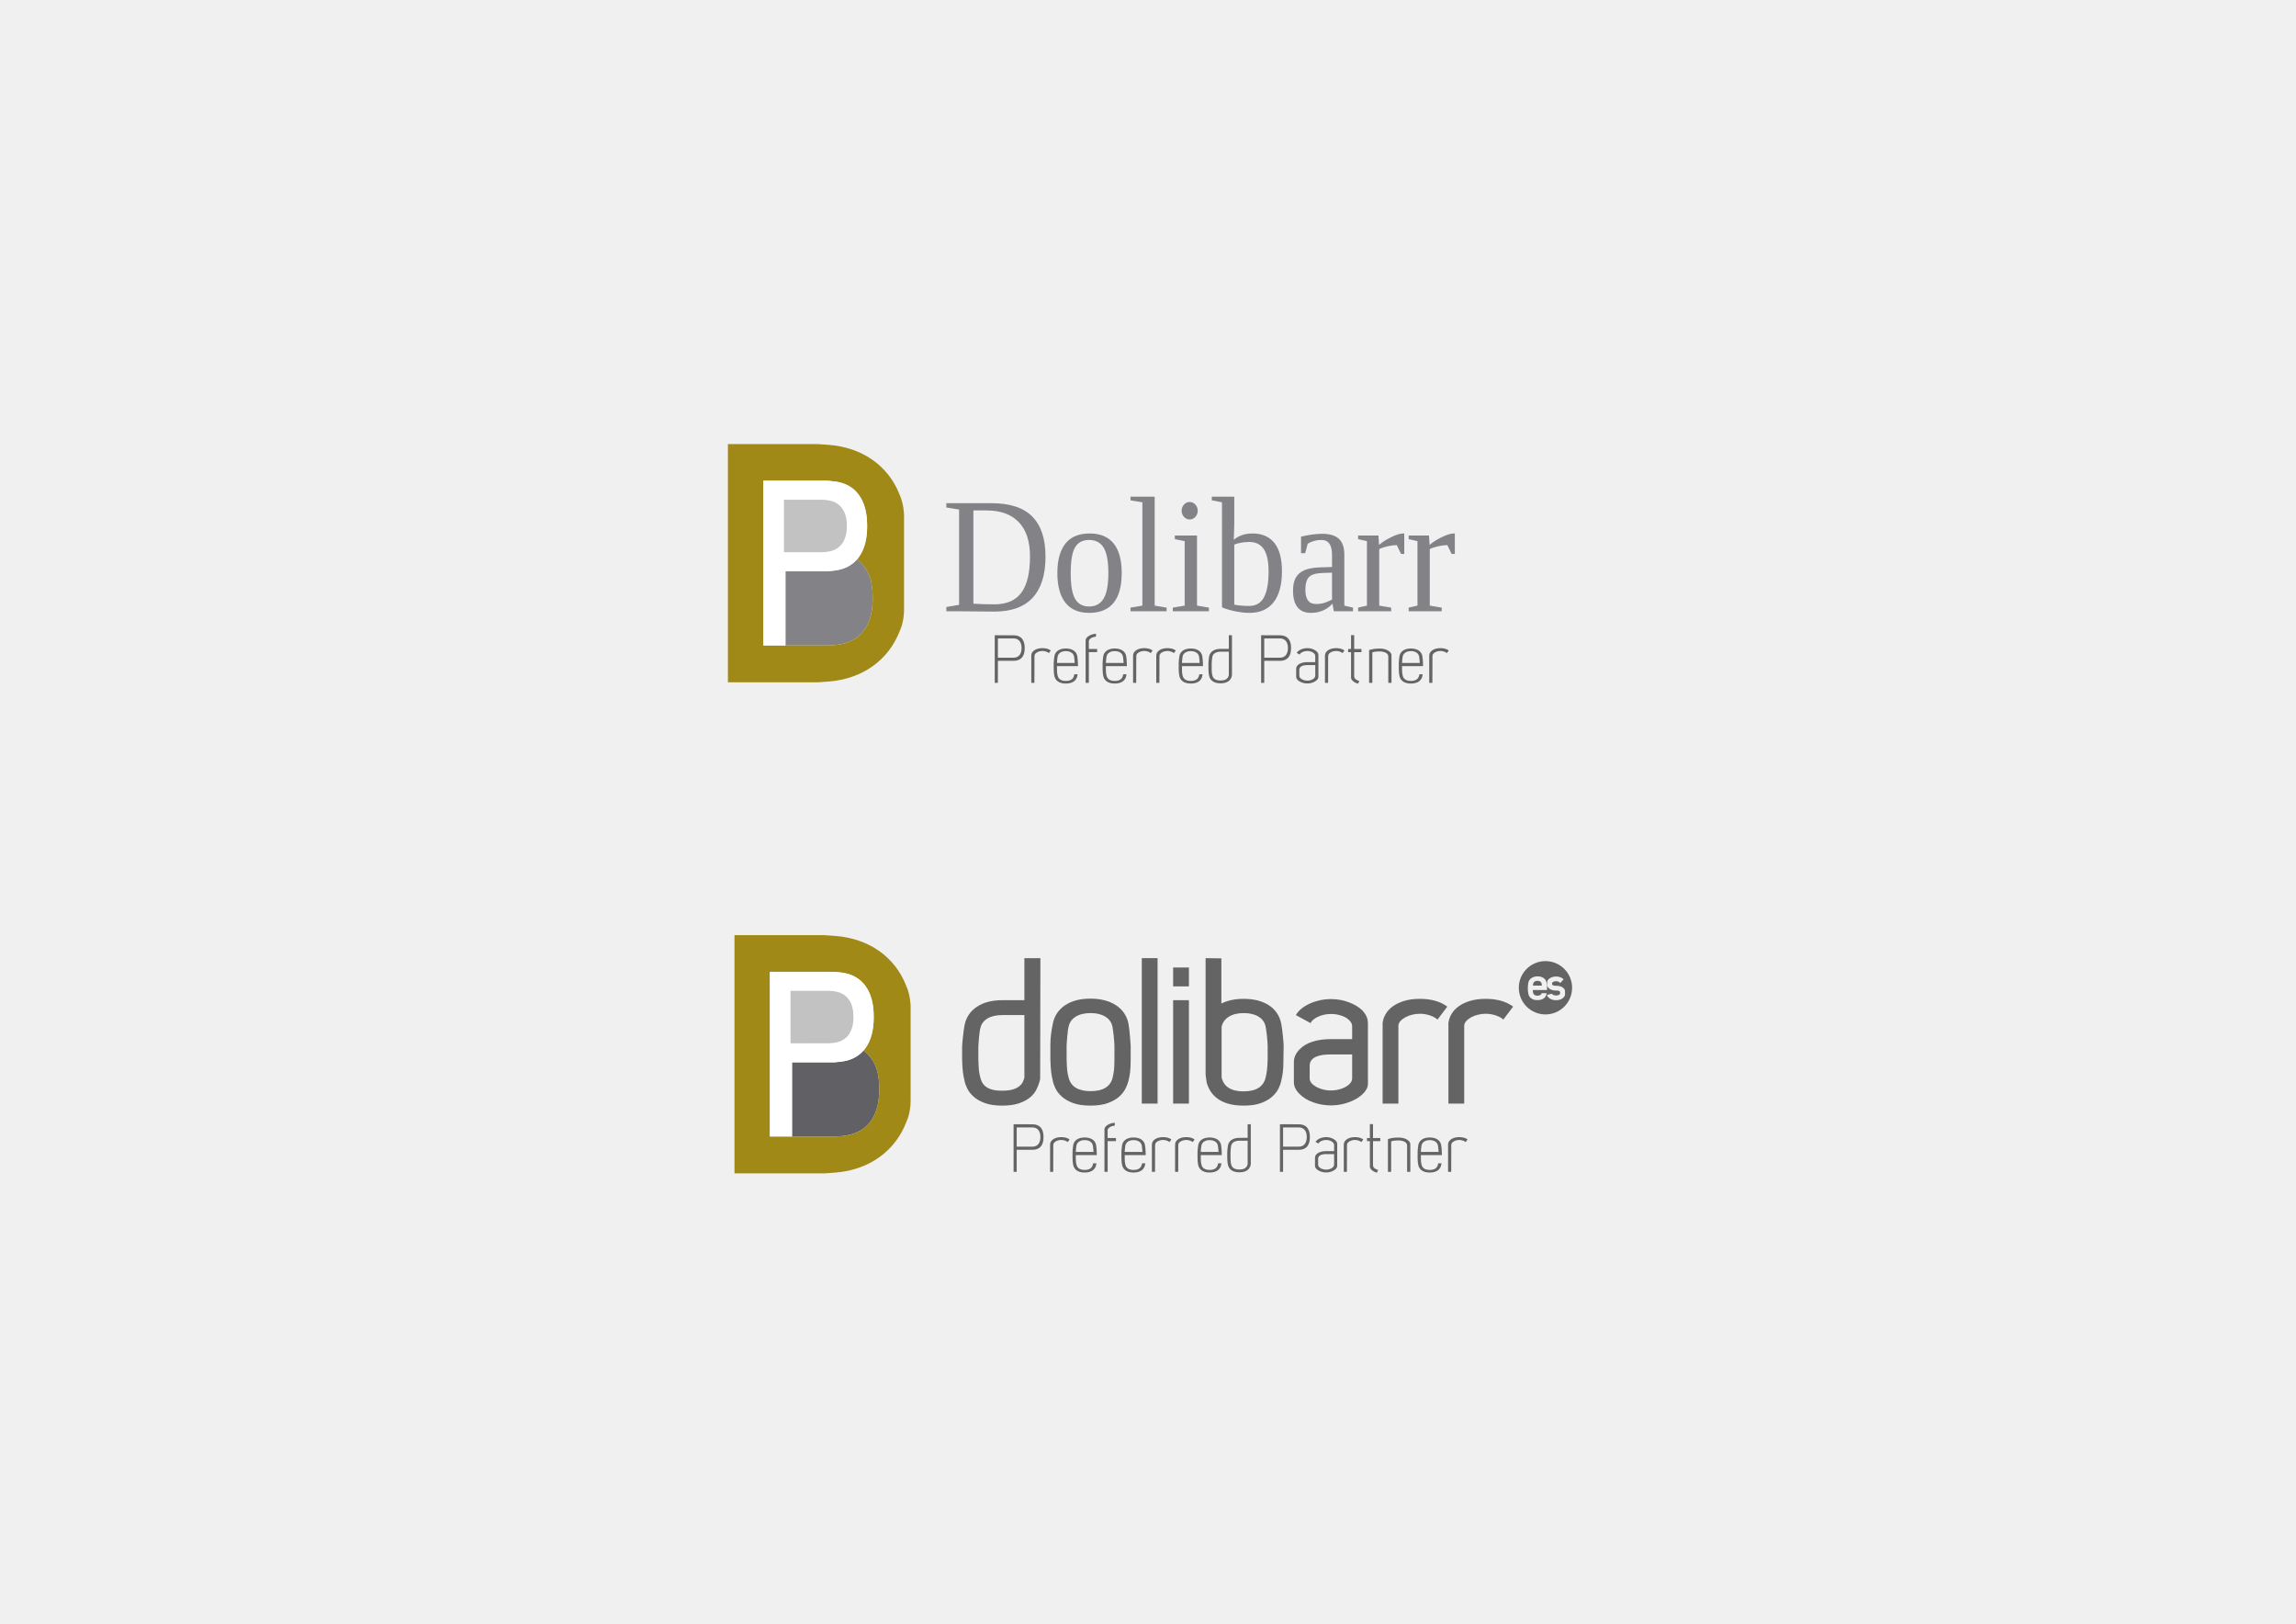
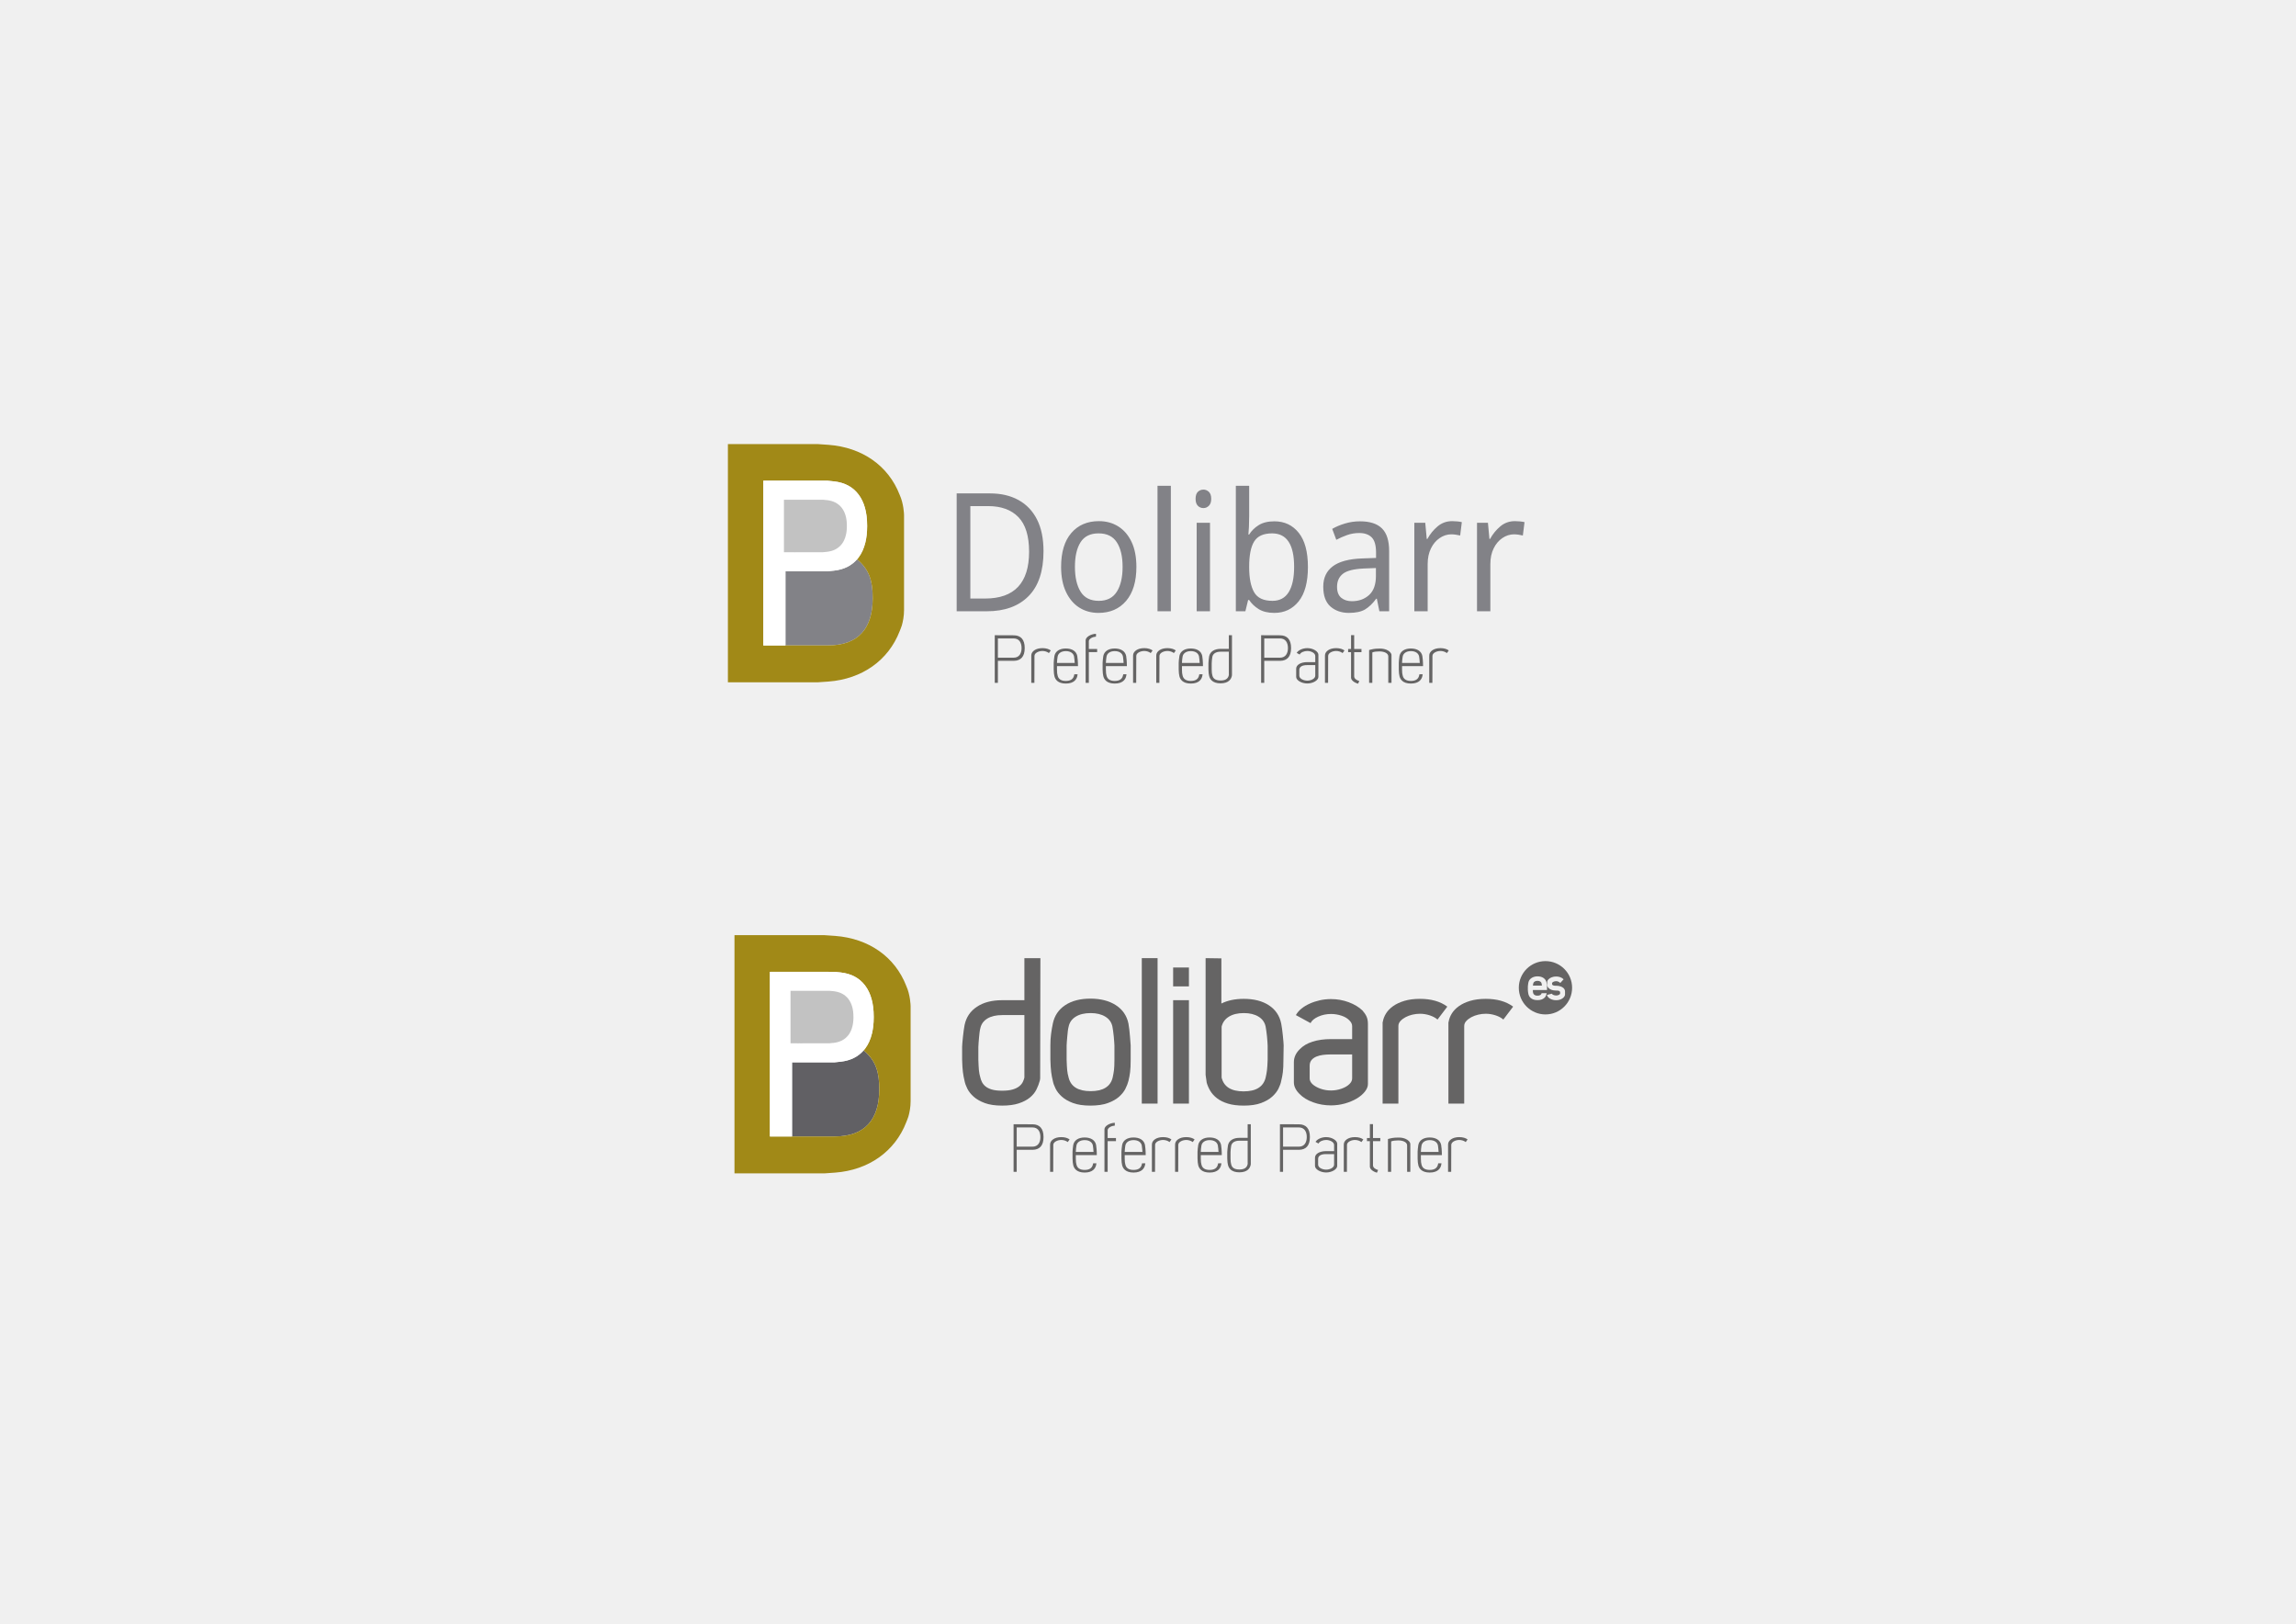
<svg xmlns="http://www.w3.org/2000/svg" version="1.1" id="Capa_1" x="0px" y="0px" width="1052.362" height="744.094" viewBox="0 0 1052.362 744.094" enable-background="new 0 0 841.89 595.28" xml:space="preserve">
  <defs id="defs3181">
    <linearGradient id="linearGradient3953">
      <stop style="stop-color:#0b5b85;stop-opacity:1;" offset="0" id="stop3955" />
      <stop style="stop-color:#0b5b85;stop-opacity:0.627;" offset="1" id="stop3957" />
    </linearGradient>
  </defs>
  <g id="g3105" transform="translate(0,148.8145)">
    <g transform="translate(106.7362,40.62062)" id="g2988">
      <path id="path2990" d="m 366.584,337.487 h -7.315 v 10.087 h -1.437 v -21.812 l 8.751,0.034 c 3.173,0.033 4.977,1.937 4.977,5.778 v 0.134 c 10e-4,3.842 -1.802,5.745 -4.976,5.779 z m 3.541,-5.879 c 0,-2.405 -1.069,-4.376 -3.641,-4.376 h -7.215 v 8.818 h 7.215 c 2.572,0 3.641,-1.971 3.641,-4.376 v -0.066 z" style="fill:#656464" />
      <path id="path2992" d="m 382.651,333.946 c -0.735,-0.602 -1.904,-0.969 -2.939,-0.969 -1.737,0 -3.674,0.902 -3.674,2.271 l -0.033,12.325 h -1.437 v -12.191 c 0,-0.234 0,-0.435 0.034,-0.701 0.2,-1.47 1.904,-3.007 5.11,-3.007 1.67,0 2.973,0.435 3.808,1.069 l -0.869,1.203 z" style="fill:#656464" />
      <path id="path2994" d="m 386.359,339.925 c 0,0.435 0,0.902 0,1.57 0,1.437 0.1,2.004 0.3,2.772 0.368,1.604 1.637,2.438 3.741,2.438 h 0.033 c 2.104,0 3.374,-0.835 3.741,-2.438 0.066,-0.2 0.1,-0.401 0.133,-0.602 h 1.503 c -0.033,0.301 -0.1,0.602 -0.167,0.902 -0.3,1.303 -1.403,3.34 -5.244,3.34 -3.808,0 -4.877,-2.037 -5.211,-3.34 -0.2,-0.869 -0.3,-1.57 -0.334,-3.106 v -0.501 c 0,-1.136 0,-1.57 0,-2.572 0,-0.367 0.167,-2.338 0.334,-3.173 0.468,-2.205 2.472,-3.374 5.211,-3.374 2.772,0 4.776,1.169 5.244,3.374 0.167,0.835 0.301,2.806 0.301,3.173 0.034,0.568 0.034,1.002 0.034,1.536 h -9.619 z m 8.117,-1.536 c -0.033,-0.468 -0.167,-2.271 -0.3,-2.906 -0.301,-1.469 -1.67,-2.438 -3.741,-2.438 h -0.033 c -2.071,0 -3.44,0.969 -3.741,2.438 -0.133,0.635 -0.3,2.271 -0.3,2.906 v 0.067 h 8.116 v -0.067 z" style="fill:#656464" />
      <path id="path2996" d="m 400.956,333.512 v 14.062 h -1.47 v -19.473 c 0,-1.437 2.205,-2.873 4.743,-3.007 v 1.303 c -1.47,0.101 -3.04,0.868 -3.273,1.971 v 3.708 h 3.808 v 1.436 h -3.808 z" style="fill:#656464" />
      <path id="path2998" d="m 408.772,339.925 c 0,0.435 0,0.902 0,1.57 0,1.437 0.1,2.004 0.3,2.772 0.368,1.604 1.637,2.438 3.741,2.438 h 0.033 c 2.104,0 3.374,-0.835 3.741,-2.438 0.066,-0.2 0.1,-0.401 0.133,-0.602 h 1.503 c -0.034,0.301 -0.101,0.602 -0.167,0.902 -0.3,1.303 -1.403,3.34 -5.244,3.34 -3.808,0 -4.877,-2.037 -5.211,-3.34 -0.2,-0.869 -0.3,-1.57 -0.334,-3.106 v -0.501 c 0,-1.136 0,-1.57 0,-2.572 0,-0.367 0.167,-2.338 0.334,-3.173 0.468,-2.205 2.472,-3.374 5.211,-3.374 2.772,0 4.776,1.169 5.244,3.374 0.167,0.835 0.301,2.806 0.301,3.173 0.034,0.568 0.034,1.002 0.034,1.536 h -9.619 z m 8.116,-1.536 c -0.033,-0.468 -0.167,-2.271 -0.3,-2.906 -0.301,-1.469 -1.67,-2.438 -3.741,-2.438 h -0.033 c -2.071,0 -3.44,0.969 -3.741,2.438 -0.133,0.635 -0.3,2.271 -0.3,2.906 v 0.067 h 8.116 v -0.067 z" style="fill:#656464" />
      <path id="path3000" d="m 429.314,333.946 c -0.735,-0.602 -1.904,-0.969 -2.939,-0.969 -1.737,0 -3.674,0.902 -3.674,2.271 l -0.034,12.325 h -1.436 v -12.191 c 0,-0.234 0,-0.435 0.034,-0.701 0.2,-1.47 1.903,-3.007 5.11,-3.007 1.67,0 2.973,0.435 3.808,1.069 l -0.869,1.203 z" style="fill:#656464" />
      <path id="path3002" d="m 439.937,333.946 c -0.734,-0.602 -1.903,-0.969 -2.939,-0.969 -1.736,0 -3.674,0.902 -3.674,2.271 l -0.033,12.325 h -1.437 v -12.191 c 0,-0.234 0,-0.435 0.033,-0.701 0.201,-1.47 1.904,-3.007 5.11,-3.007 1.671,0 2.974,0.435 3.809,1.069 l -0.869,1.203 z" style="fill:#656464" />
      <path id="path3004" d="m 443.644,339.925 c 0,0.435 0,0.902 0,1.57 0,1.437 0.101,2.004 0.301,2.772 0.367,1.604 1.637,2.438 3.741,2.438 h 0.033 c 2.104,0 3.374,-0.835 3.741,-2.438 0.066,-0.2 0.1,-0.401 0.134,-0.602 h 1.503 c -0.033,0.301 -0.101,0.602 -0.167,0.902 -0.301,1.303 -1.403,3.34 -5.244,3.34 -3.808,0 -4.877,-2.037 -5.211,-3.34 -0.2,-0.869 -0.301,-1.57 -0.334,-3.106 v -0.501 c 0,-1.136 0,-1.57 0,-2.572 0,-0.367 0.167,-2.338 0.334,-3.173 0.468,-2.205 2.472,-3.374 5.211,-3.374 2.772,0 4.776,1.169 5.244,3.374 0.167,0.835 0.301,2.806 0.301,3.173 0.033,0.568 0.033,1.002 0.033,1.536 h -9.62 z m 8.117,-1.536 c -0.034,-0.468 -0.167,-2.271 -0.301,-2.906 -0.301,-1.469 -1.67,-2.438 -3.741,-2.438 h -0.033 c -2.071,0 -3.44,0.969 -3.741,2.438 -0.134,0.635 -0.301,2.271 -0.301,2.906 v 0.067 h 8.117 v -0.067 z" style="fill:#656464" />
      <path id="path3006" d="m 466.559,343.633 c 0,0.301 0,0.534 -0.067,0.835 -0.3,1.303 -1.336,3.34 -5.177,3.34 -3.808,0 -4.877,-2.037 -5.211,-3.34 -0.2,-0.868 -0.301,-1.569 -0.334,-3.106 v -0.501 c 0,-1.136 0,-1.303 0,-2.305 0,-0.367 0.167,-2.305 0.334,-3.173 0.468,-2.171 2.472,-3.374 5.211,-3.374 h 3.808 v -6.246 h 1.437 v 17.87 z m -1.437,0 v -10.321 h -3.808 c -2.071,0 -3.44,0.869 -3.741,2.338 -0.134,0.635 -0.301,2.306 -0.301,2.939 0,1.036 0,1.37 0,2.806 0,1.437 0.101,2.005 0.301,2.772 0.367,1.604 1.637,2.339 3.741,2.339 h 0.033 c 2.104,0 3.374,-0.735 3.741,-2.339 0.033,-0.167 0.033,-0.334 0.066,-0.534 h -0.032 z" style="fill:#656464" />
      <path id="path3008" d="m 488.671,337.487 h -7.314 v 10.087 h -1.437 v -21.812 l 8.751,0.034 c 3.174,0.033 4.978,1.937 4.978,5.778 v 0.134 c -10e-4,3.842 -1.804,5.745 -4.978,5.779 z m 3.541,-5.879 c 0,-2.405 -1.069,-4.376 -3.641,-4.376 h -7.215 v 8.818 h 7.215 c 2.571,0 3.641,-1.971 3.641,-4.376 v -0.066 z" style="fill:#656464" />
      <path id="path3010" d="m 501.097,347.875 c -2.705,0 -5.11,-1.503 -5.11,-3.006 v -3.774 c 0,-1.671 1.971,-3.007 5.11,-3.007 h 3.641 v -2.806 c 0,-1.369 -1.937,-2.305 -3.641,-2.305 -1.437,0 -3.039,0.635 -3.507,1.637 l -1.369,-0.768 c 0.701,-1.17 2.672,-2.172 4.876,-2.172 2.672,0 5.077,1.537 5.077,3.04 v 10.154 c 0,1.504 -2.405,3.007 -5.077,3.007 z m 3.64,-8.417 h -3.774 c -2.07,0 -3.54,0.668 -3.54,2.204 v 2.639 c 0,1.369 1.938,2.271 3.674,2.271 1.704,0 3.641,-0.902 3.641,-2.271 v -4.843 z" style="fill:#656464" />
      <path id="path3012" d="m 517.264,333.946 c -0.734,-0.602 -1.903,-0.969 -2.939,-0.969 -1.736,0 -3.674,0.902 -3.674,2.271 l -0.033,12.325 h -1.437 v -12.191 c 0,-0.234 0,-0.435 0.033,-0.701 0.201,-1.47 1.904,-3.007 5.11,-3.007 1.671,0 2.974,0.435 3.809,1.069 l -0.869,1.203 z" style="fill:#656464" />
      <path id="path3014" d="m 522.575,333.512 v 11.09 c 0,1.035 1.069,1.804 2.338,2.138 l -0.534,1.235 c -1.837,-0.501 -3.24,-1.637 -3.24,-2.771 v -11.691 h -1.336 v -1.436 h 1.336 v -6.347 h 1.437 v 6.347 h 3.34 v 1.436 h -3.341 z" style="fill:#656464" />
      <path id="path3016" d="m 539.678,347.574 h -1.47 c 0,-12.158 0,-12.125 0,-12.125 0,-1.369 -1.737,-2.271 -4.108,-2.271 -1.136,0 -2.506,0.134 -3.207,0.468 v 13.896 c 0,0.033 0,0.033 0,0.033 h -1.47 c 0,-6.246 0,-15.03 0,-15.03 1.336,-0.334 2.171,-0.668 4.91,-0.668 1.202,0 2.204,0.2 3.04,0.534 1.369,0.567 2.305,1.536 2.305,2.472 v 12.691 z" style="fill:#656464" />
      <path id="path3018" d="m 544.521,339.925 c 0,0.435 0,0.902 0,1.57 0,1.437 0.101,2.004 0.301,2.772 0.367,1.604 1.637,2.438 3.741,2.438 h 0.033 c 2.104,0 3.374,-0.835 3.741,-2.438 0.066,-0.2 0.1,-0.401 0.134,-0.602 h 1.503 c -0.033,0.301 -0.101,0.602 -0.167,0.902 -0.301,1.303 -1.403,3.34 -5.244,3.34 -3.808,0 -4.877,-2.037 -5.211,-3.34 -0.2,-0.869 -0.301,-1.57 -0.334,-3.106 v -0.501 c 0,-1.136 0,-1.57 0,-2.572 0,-0.367 0.167,-2.338 0.334,-3.173 0.468,-2.205 2.472,-3.374 5.211,-3.374 2.772,0 4.776,1.169 5.244,3.374 0.167,0.835 0.301,2.806 0.301,3.173 0.033,0.568 0.033,1.002 0.033,1.536 h -9.62 z m 8.117,-1.536 c -0.034,-0.468 -0.167,-2.271 -0.301,-2.906 -0.301,-1.469 -1.67,-2.438 -3.741,-2.438 h -0.033 c -2.071,0 -3.44,0.969 -3.741,2.438 -0.134,0.635 -0.301,2.271 -0.301,2.906 v 0.067 h 8.117 v -0.067 z" style="fill:#656464" />
      <path id="path3020" d="m 565.063,333.946 c -0.734,-0.602 -1.903,-0.969 -2.939,-0.969 -1.736,0 -3.674,0.902 -3.674,2.271 l -0.033,12.325 h -1.437 v -12.191 c 0,-0.234 0,-0.435 0.033,-0.701 0.201,-1.47 1.904,-3.007 5.11,-3.007 1.671,0 2.974,0.435 3.809,1.069 l -0.869,1.203 z" style="fill:#656464" />
    </g>
    <path id="path3022" d="m 379.311,296.509 h -26.099 v 0.027 h 26.702 c -0.203,-0.005 -0.399,-0.027 -0.603,-0.027 z" style="fill:none" />
    <rect id="rect3024" height="0.087" width="6.489" y="371.914" x="353.212" style="fill:none" />
    <path id="path3026" d="m 403.011,350.382 c 0,-7.593 -1.342,-12.96 -7.162,-17.847 -2.56,2.956 -6.053,4.693 -10.509,5.187 l -2.935,0.307 h -19.38 v 33.886 l 0,0 v 0.087 h 19.522 c 13.991,-10e-4 20.464,-7.859 20.464,-21.62 z" style="fill:#616064;fill-opacity:1" />
    <path id="path3028" d="m 415.37,302.981 c -5.18,-13.372 -17.217,-21.734 -32.593,-22.9 l -4.846,-0.334 h -41.284 v 109.153 h 41.284 l 4.846,-0.34 c 15.376,-1.172 27.413,-9.692 32.593,-23.07 0.339,-0.832 0.673,-1.665 1.007,-2.678 0.499,-1.826 1.002,-4.17 1.002,-7.015 v -43.293 -0.17 c 10e-4,-0.492 -0.169,-5.344 -2.009,-9.353 z m -62.487,68.933 v -75.378 h 0.329 v -0.027 h 26.099 c 0.204,0 0.4,0.022 0.603,0.027 h 2.491 l 2.935,0.301 c 4.874,0.553 8.608,2.558 11.215,6.04 2.602,3.488 3.905,8.206 3.905,14.153 v 0.507 c 0,2.692 -0.281,5.118 -0.814,7.305 -0.645,2.647 -1.666,4.938 -3.091,6.845 -0.223,0.298 -0.466,0.571 -0.706,0.848 5.82,4.886 7.162,10.254 7.162,17.847 0,13.762 -6.473,21.619 -20.464,21.619 h -22.846 -6.818 v -0.087 l 0,0 z" style="fill:#a18917;fill-opacity:1" />
    <path id="path3030" d="m 396.554,302.877 c -2.606,-3.482 -6.341,-5.487 -11.215,-6.04 l -2.935,-0.301 h -2.491 -26.702 -0.329 v 75.473 h 0.329 6.489 3.324 v -33.98 h 19.38 l 2.935,-0.307 c 4.457,-0.493 7.949,-2.231 10.509,-5.187 0.24,-0.277 0.482,-0.55 0.706,-0.848 1.425,-1.907 2.446,-4.198 3.091,-6.845 0.533,-2.187 0.814,-4.612 0.814,-7.305 v -0.507 c 0,-5.947 -1.303,-10.664 -3.905,-14.153 z" style="fill:#ffffff" />
    <g transform="translate(106.7362,40.62062)" id="g3032">
      <g id="g3034">
        <path id="path3036" d="m 370.021,303.267 c 0,0.477 0,0.914 0,1.322 0,0.413 -0.07,0.852 -0.203,1.328 -0.341,1.292 -0.852,2.617 -1.527,3.976 -0.682,1.36 -1.684,2.584 -3.009,3.669 -1.324,1.087 -3.023,1.968 -5.095,2.652 -2.074,0.677 -4.605,1.017 -7.594,1.017 -3.195,0 -5.843,-0.392 -7.95,-1.172 -2.107,-0.78 -3.804,-1.747 -5.094,-2.908 -1.291,-1.149 -2.262,-2.374 -2.907,-3.666 -0.646,-1.292 -1.07,-2.478 -1.274,-3.567 -0.339,-1.358 -0.596,-2.717 -0.763,-4.077 -0.172,-1.358 -0.292,-3.261 -0.358,-5.706 v -5.812 c 0,-0.269 0.034,-0.83 0.101,-1.676 0.068,-0.852 0.155,-1.766 0.257,-2.754 0.1,-0.986 0.216,-1.991 0.356,-3.006 0.136,-1.021 0.271,-1.87 0.407,-2.549 0.748,-3.601 2.631,-6.407 5.657,-8.408 3.022,-2.004 6.881,-3.009 11.568,-3.009 h 10.194 v -19.265 h 7.338 l -0.104,53.611 z m -7.236,-27.517 h -10.194 c -2.785,0 -5.044,0.525 -6.776,1.58 -1.733,1.054 -2.802,2.53 -3.213,4.433 -0.134,0.476 -0.251,1.106 -0.354,1.886 -0.103,0.78 -0.188,1.596 -0.254,2.445 -0.067,0.852 -0.138,1.665 -0.204,2.442 -0.067,0.786 -0.104,1.413 -0.104,1.887 v 5.813 c 0.07,2.108 0.156,3.701 0.257,4.791 0.102,1.085 0.322,2.207 0.66,3.359 0.139,0.616 0.375,1.279 0.716,1.988 0.338,0.718 0.867,1.377 1.58,1.987 0.713,0.611 1.683,1.109 2.904,1.481 1.224,0.372 2.82,0.559 4.79,0.559 1.972,0 3.584,-0.187 4.841,-0.559 1.257,-0.372 2.259,-0.87 3.008,-1.481 0.748,-0.61 1.29,-1.27 1.632,-1.987 0.338,-0.709 0.575,-1.372 0.713,-1.988 v -1.325 -27.311 z" style="fill:#656464" />
        <path id="path3038" d="m 411.502,296.134 c 0,2.445 -0.085,4.348 -0.257,5.706 -0.17,1.36 -0.425,2.719 -0.763,4.077 -0.272,1.09 -0.731,2.275 -1.375,3.567 -0.647,1.292 -1.618,2.517 -2.908,3.666 -1.29,1.161 -3.006,2.128 -5.145,2.908 -2.141,0.78 -4.811,1.172 -8.002,1.172 -3.195,0 -5.846,-0.392 -7.95,-1.172 -2.107,-0.78 -3.806,-1.747 -5.097,-2.908 -1.291,-1.149 -2.26,-2.374 -2.903,-3.666 -0.647,-1.292 -1.071,-2.478 -1.276,-3.567 -0.341,-1.358 -0.594,-2.717 -0.761,-4.077 -0.172,-1.358 -0.292,-3.261 -0.36,-5.706 v -6.522 c 0,-1.903 0.103,-3.636 0.307,-5.199 0.204,-1.563 0.474,-3.16 0.815,-4.792 0.748,-3.598 2.632,-6.404 5.657,-8.409 3.022,-2.001 6.879,-3.006 11.569,-3.006 4.689,0 8.577,1.005 11.671,3.006 3.091,2.004 5.009,4.811 5.758,8.409 0.134,0.747 0.271,1.681 0.407,2.806 0.135,1.115 0.237,2.207 0.307,3.258 0.065,1.054 0.168,2.36 0.307,3.926 0,0.611 0,1.29 0,2.037 0,0.75 0,1.443 0,2.092 0,0.644 0,1.186 0,1.626 -10e-4,0.445 -10e-4,0.702 -10e-4,0.768 z m -7.441,-6.424 c 0,-0.337 -0.036,-0.898 -0.102,-1.681 -0.068,-0.78 -0.138,-1.61 -0.204,-2.497 -0.068,-0.882 -0.171,-1.73 -0.305,-2.549 -0.138,-0.816 -0.239,-1.462 -0.307,-1.933 -0.408,-1.972 -1.495,-3.502 -3.261,-4.586 -1.768,-1.087 -4.01,-1.634 -6.726,-1.634 -2.79,0 -5.065,0.547 -6.829,1.634 -1.769,1.084 -2.855,2.615 -3.264,4.586 -0.135,0.471 -0.252,1.117 -0.356,1.933 -0.104,0.818 -0.189,1.651 -0.254,2.5 -0.067,0.846 -0.138,1.665 -0.204,2.448 -0.068,0.78 -0.103,1.375 -0.103,1.78 v 6.525 c 0.068,2.108 0.155,3.686 0.254,4.736 0.102,1.055 0.323,2.193 0.663,3.414 1.02,4.148 4.384,6.221 10.092,6.221 5.709,0 9.07,-2.072 10.09,-6.221 0.271,-1.221 0.475,-2.359 0.61,-3.414 0.136,-1.051 0.204,-2.628 0.204,-4.736 v -6.526 z" style="fill:#656464" />
        <path id="path3040" d="m 416.597,316.312 v -66.659 h 7.236 v 66.659 h -7.236 z" style="fill:#656464" />
        <path id="path3042" d="m 430.966,262.599 v -8.66 h 7.239 v 8.66 h -7.239 z m 0,53.713 v -47.395 h 7.239 v 47.395 h -7.239 z" style="fill:#656464" />
        <path id="path3044" d="m 481.52,296.134 c 0,2.445 -0.084,4.348 -0.254,5.706 -0.167,1.36 -0.425,2.719 -0.762,4.077 -0.202,1.09 -0.627,2.275 -1.271,3.567 -0.644,1.292 -1.609,2.517 -2.896,3.666 -1.287,1.161 -2.981,2.128 -5.082,2.908 -2.1,0.78 -4.739,1.172 -7.927,1.172 -2.844,0 -5.265,-0.305 -7.266,-0.918 -1.999,-0.613 -3.658,-1.426 -4.979,-2.447 -1.325,-1.016 -2.354,-2.152 -3.1,-3.412 -0.747,-1.256 -1.289,-2.497 -1.629,-3.724 l -0.506,-3.564 v -53.512 l 7.233,0.107 v 20.688 c 2.845,-1.427 6.265,-2.141 10.259,-2.141 4.669,0 8.513,0.985 11.527,2.957 3.012,1.971 4.891,4.759 5.635,8.356 0.135,0.679 0.271,1.527 0.408,2.546 0.137,1.021 0.252,2.043 0.354,3.062 0.101,1.016 0.186,1.933 0.254,2.751 0.068,0.816 0.104,1.358 0.104,1.632 l -0.102,6.523 z m -7.234,-6.424 c 0,-0.405 -0.038,-1 -0.104,-1.78 -0.068,-0.783 -0.137,-1.602 -0.202,-2.448 -0.068,-0.849 -0.17,-1.681 -0.307,-2.5 -0.137,-0.816 -0.238,-1.462 -0.307,-1.933 -0.405,-1.972 -1.495,-3.502 -3.261,-4.586 -1.77,-1.087 -4.012,-1.634 -6.728,-1.634 -2.787,0 -5.06,0.547 -6.829,1.634 -1.766,1.084 -2.888,2.615 -3.361,4.586 v 23.335 c 1.018,4.214 4.381,6.322 10.089,6.322 5.706,0 9.071,-2.108 10.09,-6.322 0.273,-1.152 0.477,-2.274 0.613,-3.359 0.134,-1.09 0.235,-2.683 0.307,-4.791 v -6.524 z" style="fill:#656464" />
        <path id="path3046" d="m 520.249,307.343 c 0,1.158 -0.474,2.333 -1.427,3.516 -0.947,1.191 -2.201,2.243 -3.756,3.163 -1.562,0.914 -3.354,1.664 -5.389,2.242 -2.029,0.575 -4.165,0.868 -6.401,0.868 -2.843,0 -5.569,-0.477 -8.179,-1.424 -2.61,-0.947 -4.69,-2.237 -6.251,-3.863 -1.692,-1.689 -2.538,-3.453 -2.538,-5.282 v -9.243 c 0,-2.166 0.882,-4.129 2.653,-5.89 1.489,-1.558 3.464,-2.724 5.908,-3.504 2.445,-0.78 5.266,-1.172 8.461,-1.172 h 9.682 v -5.963 c 0,-0.89 -0.411,-1.747 -1.222,-2.565 -0.887,-0.961 -2.108,-1.7 -3.672,-2.212 -1.562,-0.515 -3.156,-0.775 -4.788,-0.775 -2.108,0 -4.063,0.408 -5.862,1.227 -1.802,0.811 -2.971,1.799 -3.516,2.955 l -6.728,-3.669 c 0.613,-1.09 1.462,-2.073 2.547,-2.955 1.087,-0.887 2.344,-1.651 3.771,-2.292 1.421,-0.649 2.965,-1.158 4.624,-1.533 1.656,-0.37 3.368,-0.559 5.126,-0.559 2.842,0 5.553,0.476 8.12,1.424 2.574,0.958 4.671,2.209 6.298,3.773 0.811,0.884 1.438,1.804 1.878,2.751 0.438,0.953 0.66,2.105 0.66,3.463 v 27.519 z M 513.013,293.79 H 502.92 c -1.084,0 -2.174,0.066 -3.258,0.203 -1.09,0.137 -2.092,0.392 -3.01,0.764 -0.917,0.375 -1.664,0.903 -2.242,1.58 -0.577,0.679 -0.865,1.569 -0.865,2.65 v 5.81 c 0,0.885 0.408,1.73 1.222,2.546 0.952,0.885 2.192,1.6 3.724,2.142 1.527,0.542 3.141,0.815 4.841,0.815 1.632,0 3.226,-0.273 4.788,-0.815 1.563,-0.542 2.785,-1.257 3.672,-2.142 0.811,-0.815 1.222,-1.661 1.222,-2.546 V 293.79 z" style="fill:#656464" />
        <path id="path3048" d="m 552.149,277.787 c -0.953,-0.816 -2.157,-1.459 -3.62,-1.936 -1.462,-0.474 -2.938,-0.712 -4.43,-0.712 -1.158,0 -2.311,0.134 -3.466,0.408 -1.156,0.273 -2.213,0.66 -3.16,1.169 -0.953,0.509 -1.733,1.106 -2.344,1.785 -0.613,0.676 -0.92,1.427 -0.92,2.24 v 4.488 31.084 h -7.233 v -35.263 -1.834 c 0,-0.208 0.032,-0.342 0.101,-0.411 0.203,-1.287 0.696,-2.566 1.477,-3.822 0.782,-1.254 1.87,-2.377 3.264,-3.362 1.391,-0.983 3.107,-1.785 5.147,-2.396 2.037,-0.608 4.413,-0.917 7.135,-0.917 5.161,0 9.34,1.191 12.535,3.567 l -4.486,5.912 z" style="fill:#656464" />
        <path id="path3050" d="m 582.316,277.787 c -0.949,-0.816 -2.157,-1.459 -3.619,-1.936 -1.459,-0.474 -2.938,-0.712 -4.431,-0.712 -1.155,0 -2.311,0.134 -3.466,0.408 -1.155,0.273 -2.21,0.66 -3.16,1.169 -0.952,0.509 -1.73,1.106 -2.344,1.785 -0.613,0.676 -0.917,1.427 -0.917,2.24 v 4.488 31.084 h -7.236 v -35.263 -1.834 c 0,-0.208 0.033,-0.342 0.102,-0.411 0.205,-1.287 0.695,-2.566 1.479,-3.822 0.78,-1.254 1.867,-2.377 3.261,-3.362 1.391,-0.983 3.107,-1.785 5.147,-2.396 2.037,-0.608 4.413,-0.917 7.135,-0.917 5.161,0 9.343,1.191 12.535,3.567 l -4.486,5.912 z" style="fill:#656464" />
      </g>
    </g>
    <g transform="translate(106.7362,40.62062)" id="g3052">
      <g id="g3054">
        <path id="path3056" d="m 601.617,251.014 c -6.744,0 -12.212,5.465 -12.212,12.211 0,6.744 5.468,12.223 12.212,12.223 6.746,0 12.214,-5.479 12.214,-12.223 0,-6.746 -5.468,-12.211 -12.214,-12.211 z m 0.509,14.95 c 0,0.058 -0.017,0.123 -0.044,0.181 -0.062,0.257 -0.167,0.542 -0.317,0.865 -0.15,0.323 -0.383,0.624 -0.698,0.895 -0.312,0.279 -0.723,0.518 -1.224,0.707 -0.507,0.184 -1.137,0.276 -1.903,0.276 -0.794,0 -1.448,-0.106 -1.957,-0.314 -0.513,-0.208 -0.918,-0.46 -1.227,-0.753 -0.31,-0.296 -0.534,-0.594 -0.674,-0.904 -0.146,-0.309 -0.235,-0.564 -0.282,-0.772 -0.076,-0.301 -0.132,-0.646 -0.17,-1.027 -0.038,-0.381 -0.065,-0.687 -0.079,-0.909 v -1.506 c 0,-0.063 0.008,-0.167 0.021,-0.315 0.014,-0.15 0.036,-0.323 0.058,-0.509 0.022,-0.184 0.05,-0.373 0.077,-0.564 0.033,-0.191 0.061,-0.361 0.093,-0.525 0.091,-0.436 0.263,-0.821 0.515,-1.175 0.258,-0.345 0.572,-0.635 0.947,-0.876 0.373,-0.241 0.789,-0.422 1.249,-0.55 0.454,-0.129 0.934,-0.192 1.429,-0.192 1.126,0 2.051,0.249 2.779,0.742 0.729,0.496 1.191,1.177 1.383,2.051 0.033,0.164 0.061,0.334 0.09,0.525 0.03,0.192 0.058,0.373 0.08,0.55 0.021,0.178 0.038,0.354 0.044,0.493 0.011,0.15 0.014,0.26 0.014,0.317 v 1.577 h -6.483 c -0.014,0.257 -0.014,0.471 0,0.644 0.016,0.178 0.038,0.329 0.068,0.452 0.032,0.143 0.06,0.263 0.087,0.356 0.05,0.118 0.11,0.238 0.184,0.37 0.074,0.126 0.181,0.249 0.315,0.364 0.137,0.12 0.32,0.213 0.55,0.295 0.233,0.071 0.531,0.107 0.89,0.107 0.361,0 0.652,-0.03 0.877,-0.101 0.225,-0.063 0.407,-0.151 0.553,-0.257 0.143,-0.115 0.252,-0.236 0.326,-0.367 0.076,-0.134 0.128,-0.254 0.155,-0.383 h 2.322 c -0.034,0.095 -0.048,0.166 -0.048,0.232 z m 8.121,1.319 c -0.222,0.323 -0.522,0.608 -0.89,0.852 -0.367,0.252 -0.8,0.446 -1.293,0.589 -0.492,0.134 -1.013,0.206 -1.549,0.206 -0.469,0 -0.937,-0.055 -1.408,-0.162 -0.473,-0.115 -0.903,-0.282 -1.297,-0.496 -0.387,-0.222 -0.718,-0.482 -0.986,-0.783 -0.273,-0.298 -0.438,-0.63 -0.498,-0.986 l 2.229,-0.561 c 0.014,0.087 0.082,0.181 0.203,0.279 0.12,0.101 0.271,0.189 0.448,0.274 0.181,0.079 0.384,0.147 0.608,0.202 0.225,0.05 0.457,0.077 0.701,0.077 0.312,0 0.624,-0.049 0.931,-0.159 0.307,-0.106 0.542,-0.241 0.706,-0.408 0.123,-0.102 0.184,-0.214 0.184,-0.337 v -0.559 c 0,-0.26 -0.137,-0.46 -0.405,-0.61 -0.271,-0.148 -0.671,-0.214 -1.19,-0.2 h -0.274 c -0.733,0 -1.391,-0.098 -1.977,-0.293 -0.586,-0.191 -1.06,-0.479 -1.419,-0.854 -0.448,-0.424 -0.676,-0.931 -0.676,-1.533 v -1.106 c 0,-0.493 0.217,-0.958 0.654,-1.388 0.389,-0.394 0.887,-0.701 1.495,-0.925 0.607,-0.227 1.248,-0.334 1.922,-0.334 0.616,0 1.21,0.085 1.78,0.263 0.569,0.181 1.051,0.444 1.439,0.792 l 0.249,0.227 -1.53,1.684 -0.252,-0.222 c -0.178,-0.167 -0.422,-0.31 -0.729,-0.43 -0.307,-0.123 -0.627,-0.181 -0.958,-0.181 -0.241,0 -0.466,0.03 -0.685,0.096 -0.216,0.058 -0.41,0.134 -0.586,0.222 -0.172,0.09 -0.307,0.191 -0.402,0.301 -0.102,0.107 -0.147,0.206 -0.147,0.312 v 0.326 c 0,0.178 0.052,0.323 0.155,0.43 0.121,0.121 0.296,0.222 0.531,0.293 0.233,0.08 0.499,0.115 0.797,0.115 h 0.387 c 0.733,0 1.391,0.099 1.977,0.295 0.586,0.192 1.064,0.466 1.442,0.822 0.433,0.438 0.652,0.944 0.652,1.528 v 1.328 c 10e-4,0.355 -0.111,0.691 -0.339,1.014 z" style="fill:#656464" />
        <path id="path3058" d="m 599.851,261.235 c -0.073,-0.359 -0.273,-0.646 -0.607,-0.86 -0.329,-0.225 -0.756,-0.332 -1.281,-0.332 -0.526,0 -0.961,0.107 -1.304,0.332 -0.345,0.213 -0.559,0.501 -0.633,0.86 -0.029,0.123 -0.055,0.266 -0.079,0.43 -0.021,0.164 -0.046,0.356 -0.076,0.586 h 4.14 c -0.045,-0.479 -0.1,-0.816 -0.16,-1.016 z" style="fill:#656464" />
      </g>
    </g>
    <path d="m 388.802,308.917 c -1.58,-2.018 -3.844,-3.18 -6.798,-3.5 l -1.779,-0.174 -1.51,0 -16.185,0 -0.199,0 0,24.061 3.77,0.006 0.027,-0.006 1.283,0.014 1.068,-0.031 11.747,0 1.779,-0.178 c 2.702,-0.286 4.818,-1.293 6.37,-3.006 0.145,-0.161 0.292,-0.319 0.428,-0.491 0.864,-1.105 1.483,-2.433 1.874,-3.967 0.323,-1.267 0.493,-2.673 0.493,-4.233 l 0,-0.294 c 0,-3.446 -0.79,-6.18 -2.367,-8.201 z" id="path3149-5-3" style="fill:#646464;fill-opacity:0.392" />
    <path id="path3022-9" d="M 376.298,71.466 H 350.199 v 0.027 h 26.702 c -0.203,-0.005 -0.399,-0.027 -0.603,-0.027 z" style="fill:none" />
    <rect id="rect3024-0" height="0.087" width="6.489" y="146.871" x="350.199" style="fill:none" />
    <path id="path3026-5" d="m 399.998,125.339 c 0,-7.593 -1.342,-12.96 -7.162,-17.847 -2.56,2.956 -6.053,4.693 -10.509,5.187 l -2.935,0.307 H 360.012 v 33.886 l 0,0 v 0.087 h 19.522 c 13.991,-10e-4 20.464,-7.859 20.464,-21.62 z" style="fill:#828287;fill-opacity:1" />
    <path id="path3028-2" d="m 412.357,77.938 c -5.18,-13.372 -17.217,-21.734 -32.593,-22.9 l -4.846,-0.334 H 333.634 v 109.153 h 41.284 l 4.846,-0.34 c 15.376,-1.172 27.413,-9.692 32.593,-23.07 0.339,-0.832 0.673,-1.665 1.007,-2.678 0.499,-1.826 1.002,-4.17 1.002,-7.015 v -43.293 -0.17 c 10e-4,-0.492 -0.169,-5.344 -2.009,-9.353 z m -62.487,68.933 v -75.378 h 0.329 v -0.027 h 26.099 c 0.204,0 0.4,0.022 0.603,0.027 h 2.491 l 2.935,0.301 c 4.874,0.553 8.608,2.558 11.215,6.04 2.602,3.488 3.905,8.206 3.905,14.153 v 0.507 c 0,2.692 -0.281,5.118 -0.814,7.305 -0.645,2.647 -1.666,4.938 -3.091,6.845 -0.223,0.298 -0.466,0.571 -0.706,0.848 5.82,4.886 7.162,10.254 7.162,17.847 0,13.762 -6.473,21.619 -20.464,21.619 H 356.688 349.87 v -0.087 l 0,0 z" style="fill:#a18917" />
    <path id="path3030-3" d="m 393.541,77.834 c -2.606,-3.482 -6.341,-5.487 -11.215,-6.04 l -2.935,-0.301 h -2.491 -26.702 -0.329 v 75.473 h 0.329 6.489 3.324 v -33.98 h 19.38 l 2.935,-0.307 c 4.457,-0.493 7.949,-2.231 10.509,-5.187 0.24,-0.277 0.482,-0.55 0.706,-0.848 1.425,-1.907 2.446,-4.198 3.091,-6.845 0.533,-2.187 0.814,-4.612 0.814,-7.305 v -0.507 c 0,-5.947 -1.303,-10.664 -3.905,-14.153 z" style="fill:#ffffff" />
    <path d="m 385.789,83.874 c -1.58,-2.018 -3.844,-3.18 -6.798,-3.5 l -1.779,-0.174 -1.51,0 -16.185,0 -0.199,0 0,24.061 3.77,0.006 0.027,-0.006 1.283,0.014 1.068,-0.031 11.747,0 1.779,-0.178 c 2.702,-0.286 4.818,-1.293 6.37,-3.006 0.145,-0.161 0.292,-0.319 0.428,-0.491 0.864,-1.105 1.483,-2.433 1.874,-3.967 0.323,-1.267 0.493,-2.673 0.493,-4.233 l 0,-0.294 c 0,-3.446 -0.79,-6.18 -2.367,-8.201 z" id="path3149-5-3-4" style="fill:#646464;fill-opacity:0.392" />
    <g id="g3107-0" transform="translate(98.10854,-183.4698)">
      <path d="m 366.584,337.487 h -7.315 v 10.087 h -1.437 v -21.812 l 8.751,0.034 c 3.173,0.033 4.977,1.937 4.977,5.778 v 0.134 c 10e-4,3.842 -1.802,5.745 -4.976,5.779 z m 3.541,-5.879 c 0,-2.405 -1.069,-4.376 -3.641,-4.376 h -7.215 v 8.818 h 7.215 c 2.572,0 3.641,-1.971 3.641,-4.376 v -0.066 z" id="path3109-1" style="fill:#656464" />
      <path d="m 382.651,333.946 c -0.735,-0.602 -1.904,-0.969 -2.939,-0.969 -1.737,0 -3.674,0.902 -3.674,2.271 l -0.033,12.325 h -1.437 v -12.191 c 0,-0.234 0,-0.435 0.034,-0.701 0.2,-1.47 1.904,-3.007 5.11,-3.007 1.67,0 2.973,0.435 3.808,1.069 l -0.869,1.203 z" id="path3111-4" style="fill:#656464" />
      <path d="m 386.359,339.925 c 0,0.435 0,0.902 0,1.57 0,1.437 0.1,2.004 0.3,2.772 0.368,1.604 1.637,2.438 3.741,2.438 h 0.033 c 2.104,0 3.374,-0.835 3.741,-2.438 0.066,-0.2 0.1,-0.401 0.133,-0.602 h 1.503 c -0.033,0.301 -0.1,0.602 -0.167,0.902 -0.3,1.303 -1.403,3.34 -5.244,3.34 -3.808,0 -4.877,-2.037 -5.211,-3.34 -0.2,-0.869 -0.3,-1.57 -0.334,-3.106 v -0.501 c 0,-1.136 0,-1.57 0,-2.572 0,-0.367 0.167,-2.338 0.334,-3.173 0.468,-2.205 2.472,-3.374 5.211,-3.374 2.772,0 4.776,1.169 5.244,3.374 0.167,0.835 0.301,2.806 0.301,3.173 0.034,0.568 0.034,1.002 0.034,1.536 h -9.619 z m 8.117,-1.536 c -0.033,-0.468 -0.167,-2.271 -0.3,-2.906 -0.301,-1.469 -1.67,-2.438 -3.741,-2.438 h -0.033 c -2.071,0 -3.44,0.969 -3.741,2.438 -0.133,0.635 -0.3,2.271 -0.3,2.906 v 0.067 h 8.116 v -0.067 z" id="path3113-6" style="fill:#656464" />
      <path d="m 400.956,333.512 v 14.062 h -1.47 v -19.473 c 0,-1.437 2.205,-2.873 4.743,-3.007 v 1.303 c -1.47,0.101 -3.04,0.868 -3.273,1.971 v 3.708 h 3.808 v 1.436 h -3.808 z" id="path3115-8" style="fill:#656464" />
      <path d="m 408.772,339.925 c 0,0.435 0,0.902 0,1.57 0,1.437 0.1,2.004 0.3,2.772 0.368,1.604 1.637,2.438 3.741,2.438 h 0.033 c 2.104,0 3.374,-0.835 3.741,-2.438 0.066,-0.2 0.1,-0.401 0.133,-0.602 h 1.503 c -0.034,0.301 -0.101,0.602 -0.167,0.902 -0.3,1.303 -1.403,3.34 -5.244,3.34 -3.808,0 -4.877,-2.037 -5.211,-3.34 -0.2,-0.869 -0.3,-1.57 -0.334,-3.106 v -0.501 c 0,-1.136 0,-1.57 0,-2.572 0,-0.367 0.167,-2.338 0.334,-3.173 0.468,-2.205 2.472,-3.374 5.211,-3.374 2.772,0 4.776,1.169 5.244,3.374 0.167,0.835 0.301,2.806 0.301,3.173 0.034,0.568 0.034,1.002 0.034,1.536 h -9.619 z m 8.116,-1.536 c -0.033,-0.468 -0.167,-2.271 -0.3,-2.906 -0.301,-1.469 -1.67,-2.438 -3.741,-2.438 h -0.033 c -2.071,0 -3.44,0.969 -3.741,2.438 -0.133,0.635 -0.3,2.271 -0.3,2.906 v 0.067 h 8.116 v -0.067 z" id="path3117-9" style="fill:#656464" />
      <path d="m 429.314,333.946 c -0.735,-0.602 -1.904,-0.969 -2.939,-0.969 -1.737,0 -3.674,0.902 -3.674,2.271 l -0.034,12.325 h -1.436 v -12.191 c 0,-0.234 0,-0.435 0.034,-0.701 0.2,-1.47 1.903,-3.007 5.11,-3.007 1.67,0 2.973,0.435 3.808,1.069 l -0.869,1.203 z" id="path3119-6" style="fill:#656464" />
      <path d="m 439.937,333.946 c -0.734,-0.602 -1.903,-0.969 -2.939,-0.969 -1.736,0 -3.674,0.902 -3.674,2.271 l -0.033,12.325 h -1.437 v -12.191 c 0,-0.234 0,-0.435 0.033,-0.701 0.201,-1.47 1.904,-3.007 5.11,-3.007 1.671,0 2.974,0.435 3.809,1.069 l -0.869,1.203 z" id="path3121-0" style="fill:#656464" />
      <path d="m 443.644,339.925 c 0,0.435 0,0.902 0,1.57 0,1.437 0.101,2.004 0.301,2.772 0.367,1.604 1.637,2.438 3.741,2.438 h 0.033 c 2.104,0 3.374,-0.835 3.741,-2.438 0.066,-0.2 0.1,-0.401 0.134,-0.602 h 1.503 c -0.033,0.301 -0.101,0.602 -0.167,0.902 -0.301,1.303 -1.403,3.34 -5.244,3.34 -3.808,0 -4.877,-2.037 -5.211,-3.34 -0.2,-0.869 -0.301,-1.57 -0.334,-3.106 v -0.501 c 0,-1.136 0,-1.57 0,-2.572 0,-0.367 0.167,-2.338 0.334,-3.173 0.468,-2.205 2.472,-3.374 5.211,-3.374 2.772,0 4.776,1.169 5.244,3.374 0.167,0.835 0.301,2.806 0.301,3.173 0.033,0.568 0.033,1.002 0.033,1.536 h -9.62 z m 8.117,-1.536 c -0.034,-0.468 -0.167,-2.271 -0.301,-2.906 -0.301,-1.469 -1.67,-2.438 -3.741,-2.438 h -0.033 c -2.071,0 -3.44,0.969 -3.741,2.438 -0.134,0.635 -0.301,2.271 -0.301,2.906 v 0.067 h 8.117 v -0.067 z" id="path3123-6" style="fill:#656464" />
      <path d="m 466.559,343.633 c 0,0.301 0,0.534 -0.067,0.835 -0.3,1.303 -1.336,3.34 -5.177,3.34 -3.808,0 -4.877,-2.037 -5.211,-3.34 -0.2,-0.868 -0.301,-1.569 -0.334,-3.106 v -0.501 c 0,-1.136 0,-1.303 0,-2.305 0,-0.367 0.167,-2.305 0.334,-3.173 0.468,-2.171 2.472,-3.374 5.211,-3.374 h 3.808 v -6.246 h 1.437 v 17.87 z m -1.437,0 v -10.321 h -3.808 c -2.071,0 -3.44,0.869 -3.741,2.338 -0.134,0.635 -0.301,2.306 -0.301,2.939 0,1.036 0,1.37 0,2.806 0,1.437 0.101,2.005 0.301,2.772 0.367,1.604 1.637,2.339 3.741,2.339 h 0.033 c 2.104,0 3.374,-0.735 3.741,-2.339 0.033,-0.167 0.033,-0.334 0.066,-0.534 h -0.032 z" id="path3125-1" style="fill:#656464" />
      <path d="m 488.671,337.487 h -7.314 v 10.087 h -1.437 v -21.812 l 8.751,0.034 c 3.174,0.033 4.978,1.937 4.978,5.778 v 0.134 c -10e-4,3.842 -1.804,5.745 -4.978,5.779 z m 3.541,-5.879 c 0,-2.405 -1.069,-4.376 -3.641,-4.376 h -7.215 v 8.818 h 7.215 c 2.571,0 3.641,-1.971 3.641,-4.376 v -0.066 z" id="path3127-6" style="fill:#656464" />
      <path d="m 501.097,347.875 c -2.705,0 -5.11,-1.503 -5.11,-3.006 v -3.774 c 0,-1.671 1.971,-3.007 5.11,-3.007 h 3.641 v -2.806 c 0,-1.369 -1.937,-2.305 -3.641,-2.305 -1.437,0 -3.039,0.635 -3.507,1.637 l -1.369,-0.768 c 0.701,-1.17 2.672,-2.172 4.876,-2.172 2.672,0 5.077,1.537 5.077,3.04 v 10.154 c 0,1.504 -2.405,3.007 -5.077,3.007 z m 3.64,-8.417 h -3.774 c -2.07,0 -3.54,0.668 -3.54,2.204 v 2.639 c 0,1.369 1.938,2.271 3.674,2.271 1.704,0 3.641,-0.902 3.641,-2.271 v -4.843 z" id="path3129-9" style="fill:#656464" />
      <path d="m 517.264,333.946 c -0.734,-0.602 -1.903,-0.969 -2.939,-0.969 -1.736,0 -3.674,0.902 -3.674,2.271 l -0.033,12.325 h -1.437 v -12.191 c 0,-0.234 0,-0.435 0.033,-0.701 0.201,-1.47 1.904,-3.007 5.11,-3.007 1.671,0 2.974,0.435 3.809,1.069 l -0.869,1.203 z" id="path3131-9" style="fill:#656464" />
      <path d="m 522.575,333.512 v 11.09 c 0,1.035 1.069,1.804 2.338,2.138 l -0.534,1.235 c -1.837,-0.501 -3.24,-1.637 -3.24,-2.771 v -11.691 h -1.336 v -1.436 h 1.336 v -6.347 h 1.437 v 6.347 h 3.34 v 1.436 h -3.341 z" id="path3133-1" style="fill:#656464" />
      <path d="m 539.678,347.574 h -1.47 c 0,-12.158 0,-12.125 0,-12.125 0,-1.369 -1.737,-2.271 -4.108,-2.271 -1.136,0 -2.506,0.134 -3.207,0.468 v 13.896 c 0,0.033 0,0.033 0,0.033 h -1.47 c 0,-6.246 0,-15.03 0,-15.03 1.336,-0.334 2.171,-0.668 4.91,-0.668 1.202,0 2.204,0.2 3.04,0.534 1.369,0.567 2.305,1.536 2.305,2.472 v 12.691 z" id="path3135-5" style="fill:#656464" />
      <path d="m 544.521,339.925 c 0,0.435 0,0.902 0,1.57 0,1.437 0.101,2.004 0.301,2.772 0.367,1.604 1.637,2.438 3.741,2.438 h 0.033 c 2.104,0 3.374,-0.835 3.741,-2.438 0.066,-0.2 0.1,-0.401 0.134,-0.602 h 1.503 c -0.033,0.301 -0.101,0.602 -0.167,0.902 -0.301,1.303 -1.403,3.34 -5.244,3.34 -3.808,0 -4.877,-2.037 -5.211,-3.34 -0.2,-0.869 -0.301,-1.57 -0.334,-3.106 v -0.501 c 0,-1.136 0,-1.57 0,-2.572 0,-0.367 0.167,-2.338 0.334,-3.173 0.468,-2.205 2.472,-3.374 5.211,-3.374 2.772,0 4.776,1.169 5.244,3.374 0.167,0.835 0.301,2.806 0.301,3.173 0.033,0.568 0.033,1.002 0.033,1.536 h -9.62 z m 8.117,-1.536 c -0.034,-0.468 -0.167,-2.271 -0.301,-2.906 -0.301,-1.469 -1.67,-2.438 -3.741,-2.438 h -0.033 c -2.071,0 -3.44,0.969 -3.741,2.438 -0.134,0.635 -0.301,2.271 -0.301,2.906 v 0.067 h 8.117 v -0.067 z" id="path3137-8" style="fill:#656464" />
      <path d="m 565.063,333.946 c -0.734,-0.602 -1.903,-0.969 -2.939,-0.969 -1.736,0 -3.674,0.902 -3.674,2.271 l -0.033,12.325 h -1.437 v -12.191 c 0,-0.234 0,-0.435 0.033,-0.701 0.201,-1.47 1.904,-3.007 5.11,-3.007 1.671,0 2.974,0.435 3.809,1.069 l -0.869,1.203 z" id="path3139-4" style="fill:#656464" />
    </g>
-     <text xml:space="preserve" style="font-size:72.539px;font-style:normal;font-variant:normal;font-weight:normal;font-stretch:normal;text-align:start;line-height:125%;letter-spacing:0px;word-spacing:0px;writing-mode:lr-tb;text-anchor:start;fill:#828287;fill-opacity:1;stroke:none;font-family:Bauhaus 93;-inkscape-font-specification:'Bauhaus 93,'" x="450.168" y="125.935" id="text3987-9" transform="scale(0.9590714,1.042675)">
-       <tspan id="tspan3989-3" x="450.168" y="125.935">Dolibarr</tspan>
+     <text xml:space="preserve" style="font-style:normal;font-variant:normal;font-weight:normal;font-stretch:normal;line-height:0%;font-family:'Bauhaus 93';-inkscape-font-specification:'Bauhaus 93,';text-align:start;letter-spacing:0px;word-spacing:0px;writing-mode:lr-tb;text-anchor:start;fill:#828287;fill-opacity:1;stroke:none" x="450.168" y="125.935" id="text3987-9" transform="scale(0.9590714,1.042675)">
+       <tspan id="tspan3989-3" x="450.168" y="125.935" style="font-size:72.539px;line-height:1.25">Dolibarr</tspan>
    </text>
  </g>
</svg>
